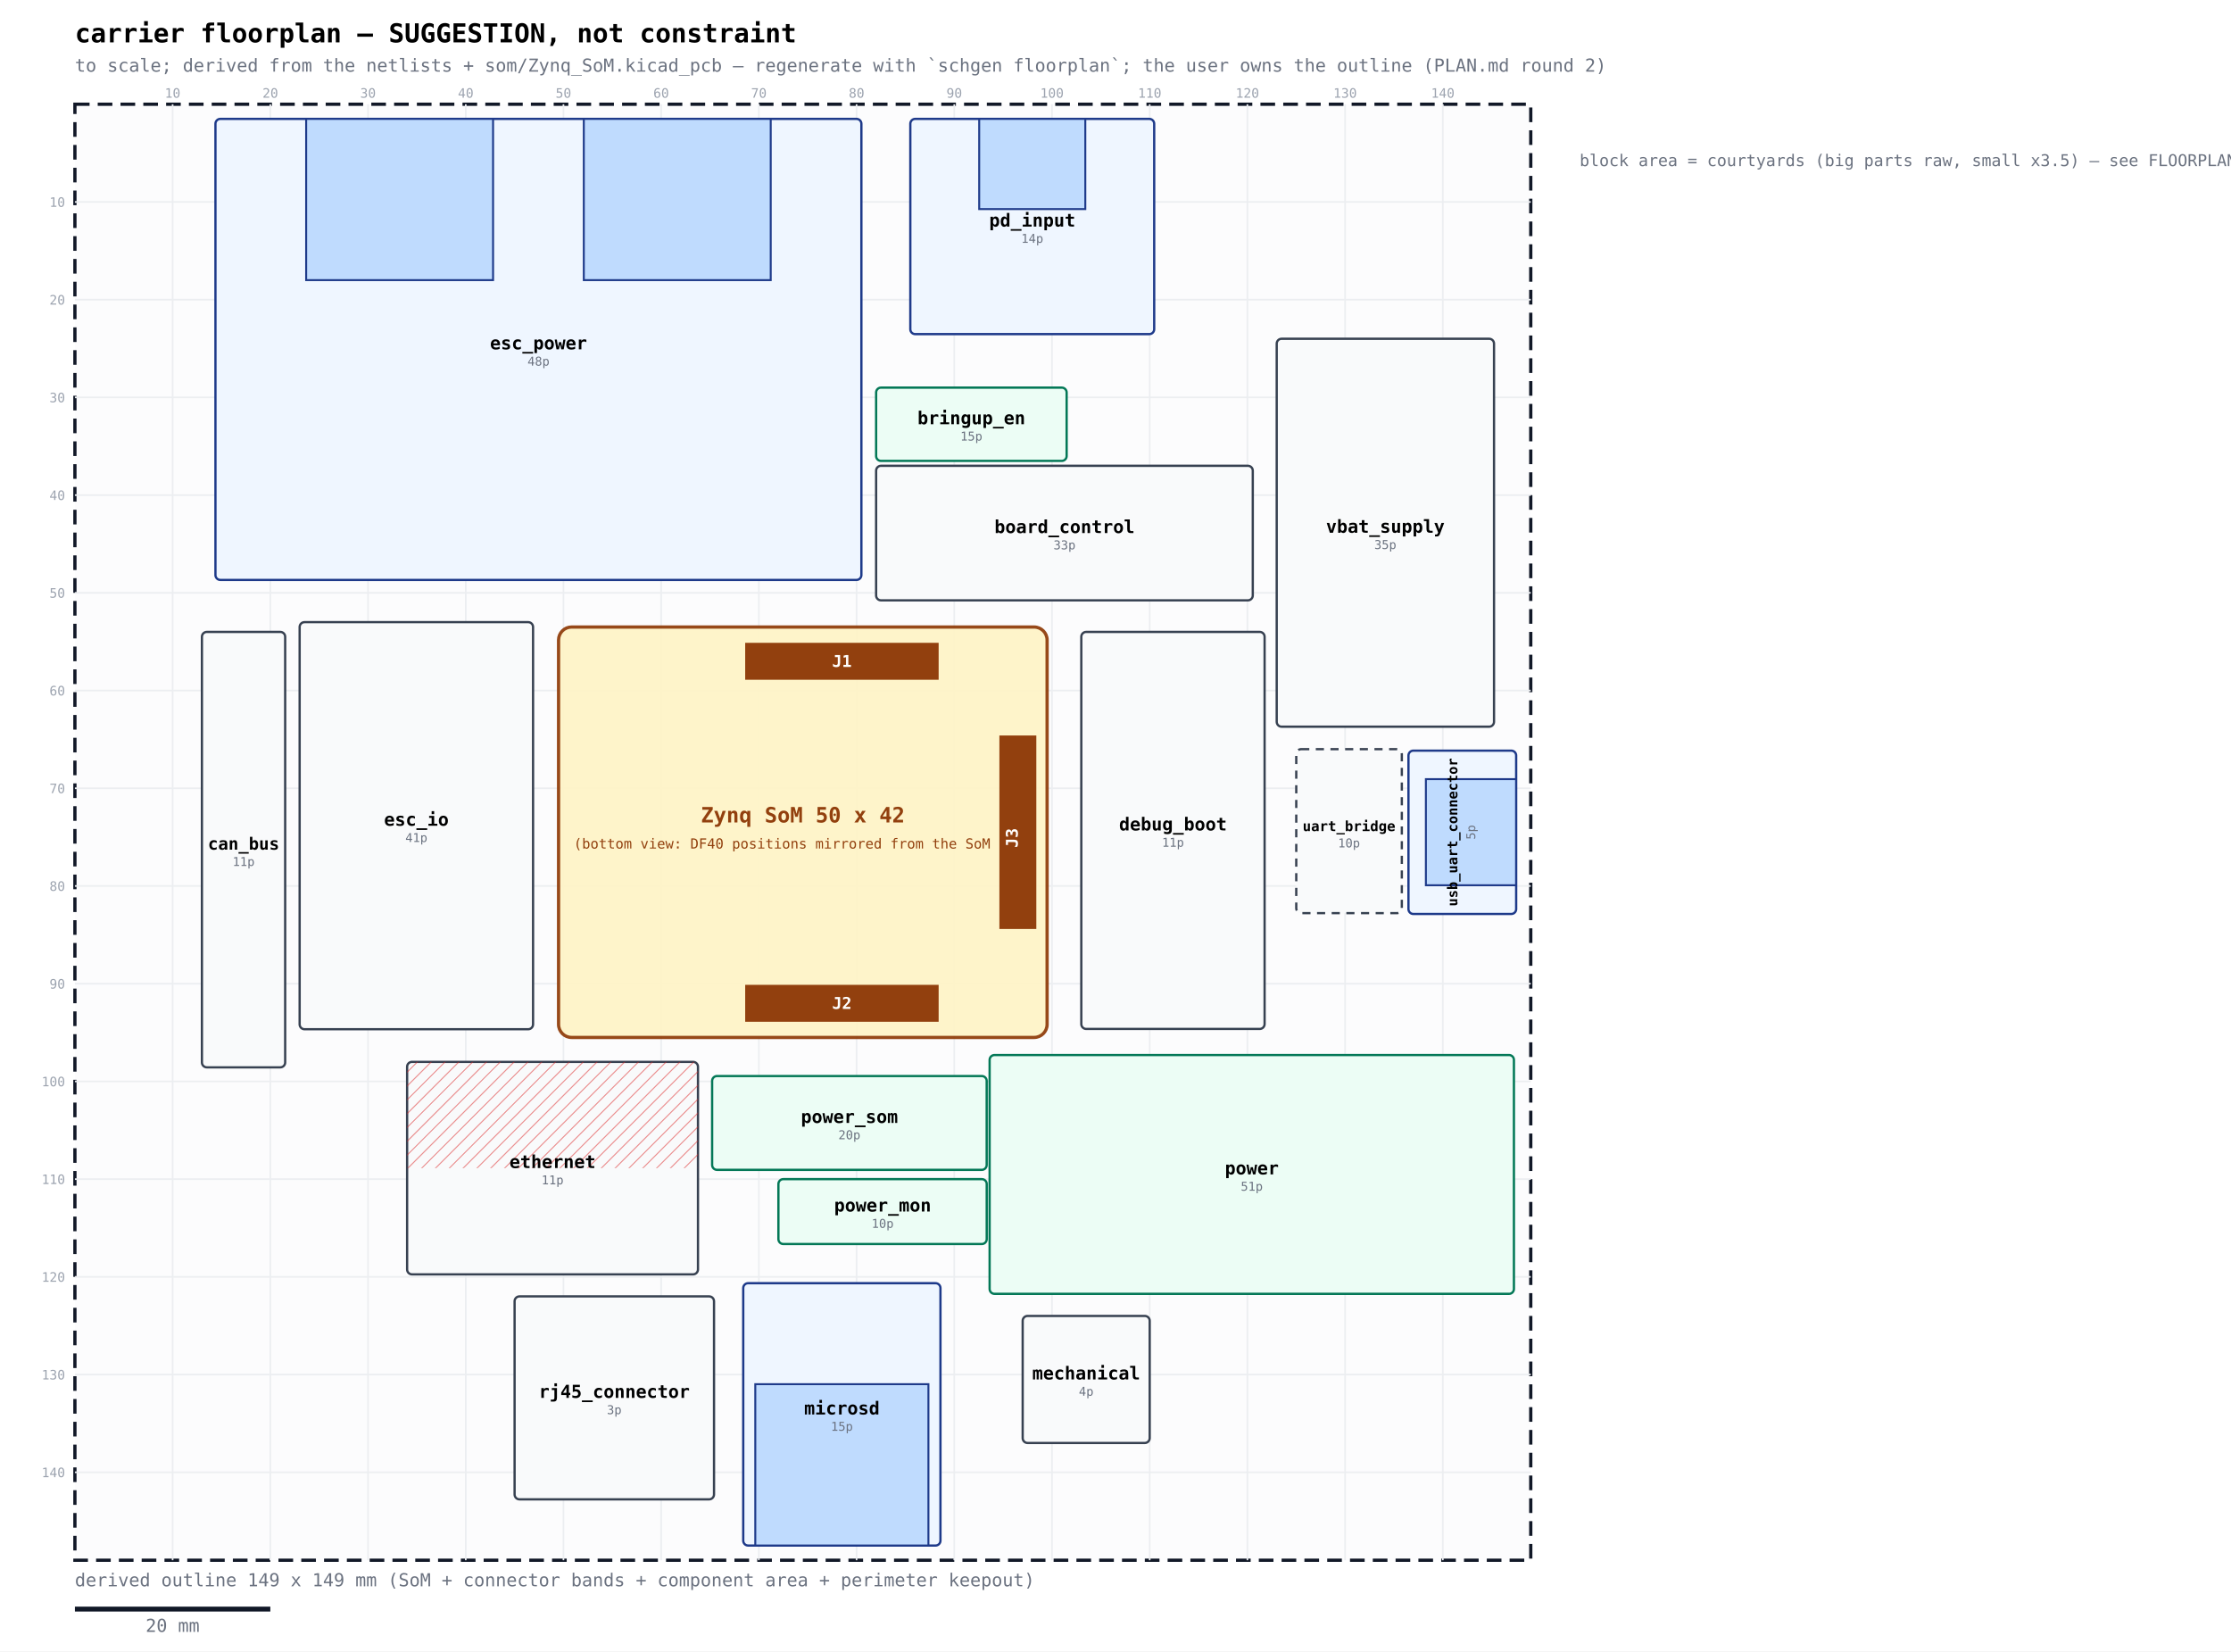
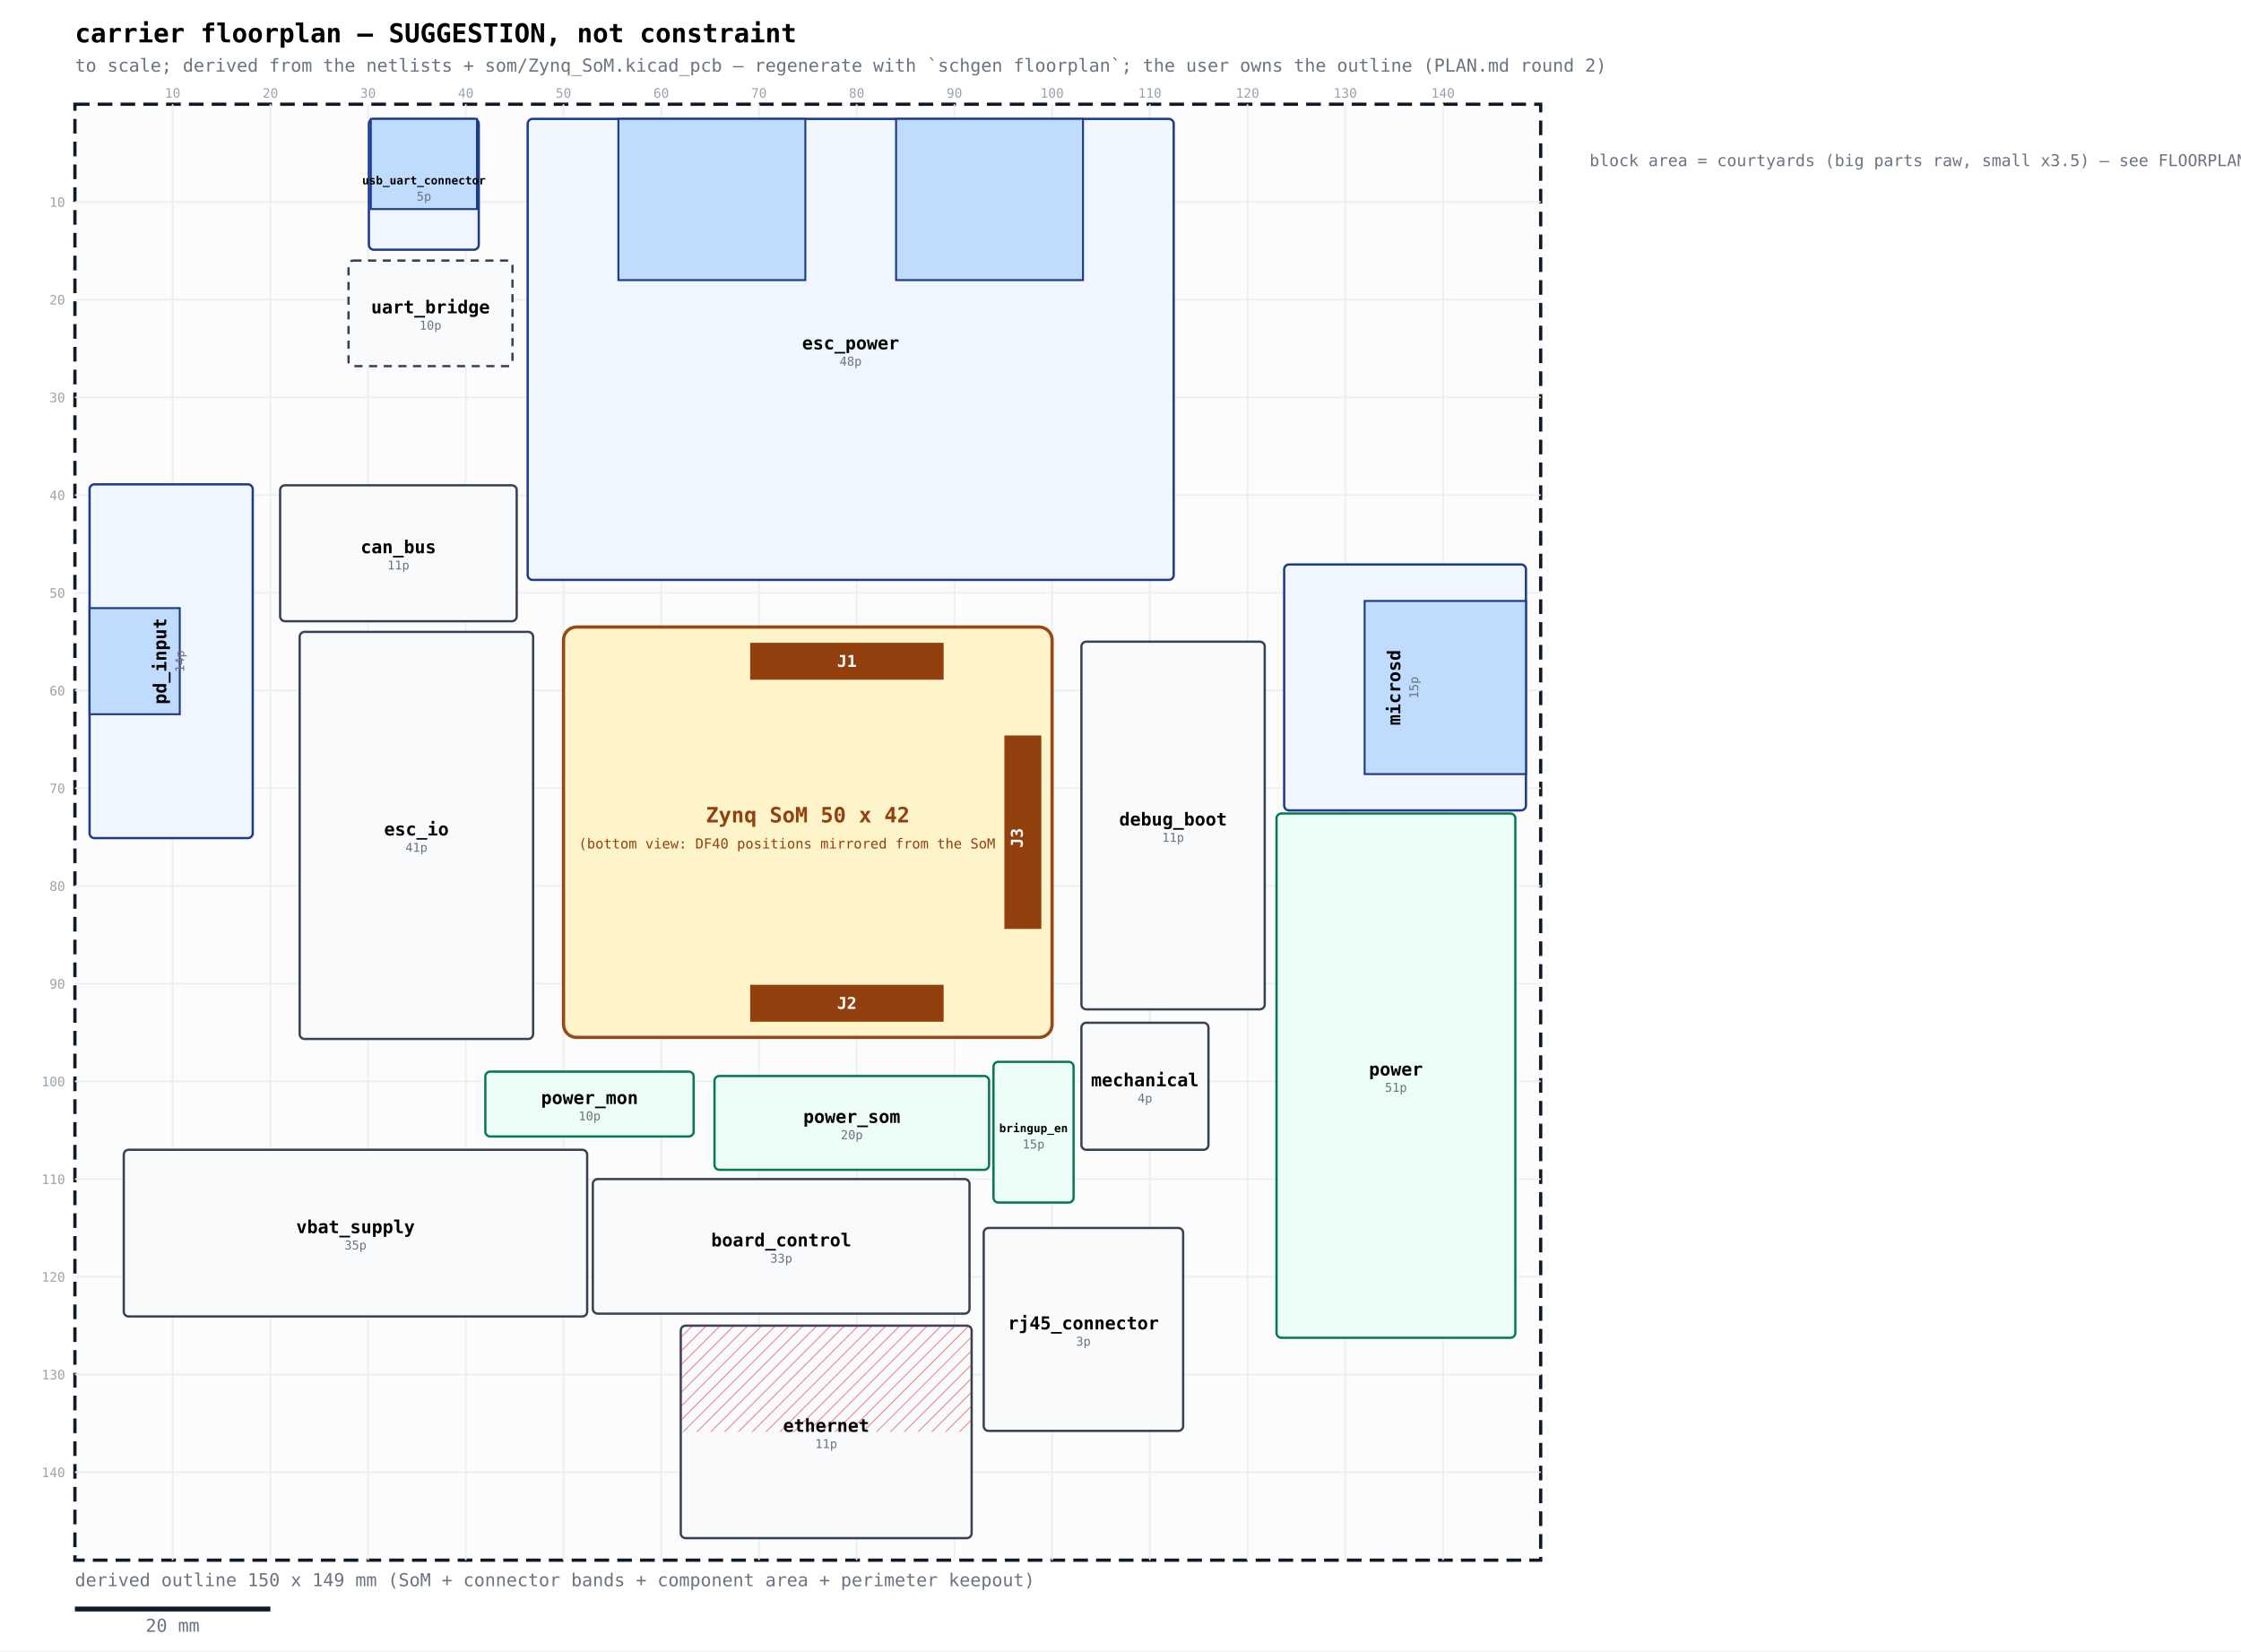
- <svg xmlns="http://www.w3.org/2000/svg" viewBox="0 0 1370 1014" font-family="ui-monospace, SFMono-Regular, Menlo, monospace" font-size="11">
+ <svg xmlns="http://www.w3.org/2000/svg" viewBox="0 0 1376 1014" font-family="ui-monospace, SFMono-Regular, Menlo, monospace" font-size="11">
  <defs>
    <pattern id="keepout" width="6" height="6" patternUnits="userSpaceOnUse" patternTransform="rotate(45)">
      <line x1="0" y1="0" x2="0" y2="6" stroke="#dc2626" stroke-width="1.2" />
    </pattern>
  </defs>
-   <rect width="1370" height="1014" fill="white" />
+   <rect width="1376" height="1014" fill="white" />
  <text x="46.0" y="26" font-size="16" font-weight="bold">carrier floorplan — SUGGESTION, not constraint</text>
  <text x="46.0" y="44" fill="#6b7280">to scale; derived from the netlists + som/Zynq_SoM.kicad_pcb — regenerate with `schgen floorplan`; the user owns the outline (PLAN.md round 2)</text>
-   <rect x="46.0" y="64.0" width="894" height="894" fill="#fcfcfd" stroke="#111827" stroke-width="2" stroke-dasharray="9,5" />
+   <rect x="46.0" y="64.0" width="900" height="894" fill="#fcfcfd" stroke="#111827" stroke-width="2" stroke-dasharray="9,5" />
  <line x1="106.0" y1="64.0" x2="106.0" y2="958.0" stroke="#eceef1" stroke-width="1" />
  <text x="106.0" y="60.0" fill="#9ca3af" font-size="8" text-anchor="middle">10</text>
  <line x1="166.0" y1="64.0" x2="166.0" y2="958.0" stroke="#eceef1" stroke-width="1" />
  <text x="166.0" y="60.0" fill="#9ca3af" font-size="8" text-anchor="middle">20</text>
  <line x1="226.0" y1="64.0" x2="226.0" y2="958.0" stroke="#eceef1" stroke-width="1" />
  <text x="226.0" y="60.0" fill="#9ca3af" font-size="8" text-anchor="middle">30</text>
  <line x1="286.0" y1="64.0" x2="286.0" y2="958.0" stroke="#eceef1" stroke-width="1" />
  <text x="286.0" y="60.0" fill="#9ca3af" font-size="8" text-anchor="middle">40</text>
  <line x1="346.0" y1="64.0" x2="346.0" y2="958.0" stroke="#eceef1" stroke-width="1" />
  <text x="346.0" y="60.0" fill="#9ca3af" font-size="8" text-anchor="middle">50</text>
  <line x1="406.0" y1="64.0" x2="406.0" y2="958.0" stroke="#eceef1" stroke-width="1" />
  <text x="406.0" y="60.0" fill="#9ca3af" font-size="8" text-anchor="middle">60</text>
  <line x1="466.0" y1="64.0" x2="466.0" y2="958.0" stroke="#eceef1" stroke-width="1" />
  <text x="466.0" y="60.0" fill="#9ca3af" font-size="8" text-anchor="middle">70</text>
  <line x1="526.0" y1="64.0" x2="526.0" y2="958.0" stroke="#eceef1" stroke-width="1" />
  <text x="526.0" y="60.0" fill="#9ca3af" font-size="8" text-anchor="middle">80</text>
  <line x1="586.0" y1="64.0" x2="586.0" y2="958.0" stroke="#eceef1" stroke-width="1" />
  <text x="586.0" y="60.0" fill="#9ca3af" font-size="8" text-anchor="middle">90</text>
  <line x1="646.0" y1="64.0" x2="646.0" y2="958.0" stroke="#eceef1" stroke-width="1" />
  <text x="646.0" y="60.0" fill="#9ca3af" font-size="8" text-anchor="middle">100</text>
  <line x1="706.0" y1="64.0" x2="706.0" y2="958.0" stroke="#eceef1" stroke-width="1" />
  <text x="706.0" y="60.0" fill="#9ca3af" font-size="8" text-anchor="middle">110</text>
  <line x1="766.0" y1="64.0" x2="766.0" y2="958.0" stroke="#eceef1" stroke-width="1" />
  <text x="766.0" y="60.0" fill="#9ca3af" font-size="8" text-anchor="middle">120</text>
  <line x1="826.0" y1="64.0" x2="826.0" y2="958.0" stroke="#eceef1" stroke-width="1" />
  <text x="826.0" y="60.0" fill="#9ca3af" font-size="8" text-anchor="middle">130</text>
  <line x1="886.0" y1="64.0" x2="886.0" y2="958.0" stroke="#eceef1" stroke-width="1" />
  <text x="886.0" y="60.0" fill="#9ca3af" font-size="8" text-anchor="middle">140</text>
-   <line x1="46.0" y1="124.0" x2="940.0" y2="124.0" stroke="#eceef1" stroke-width="1" />
+   <line x1="46.0" y1="124.0" x2="946.0" y2="124.0" stroke="#eceef1" stroke-width="1" />
  <text x="40.0" y="127.0" fill="#9ca3af" font-size="8" text-anchor="end">10</text>
-   <line x1="46.0" y1="184.0" x2="940.0" y2="184.0" stroke="#eceef1" stroke-width="1" />
+   <line x1="46.0" y1="184.0" x2="946.0" y2="184.0" stroke="#eceef1" stroke-width="1" />
  <text x="40.0" y="187.0" fill="#9ca3af" font-size="8" text-anchor="end">20</text>
-   <line x1="46.0" y1="244.0" x2="940.0" y2="244.0" stroke="#eceef1" stroke-width="1" />
+   <line x1="46.0" y1="244.0" x2="946.0" y2="244.0" stroke="#eceef1" stroke-width="1" />
  <text x="40.0" y="247.0" fill="#9ca3af" font-size="8" text-anchor="end">30</text>
-   <line x1="46.0" y1="304.0" x2="940.0" y2="304.0" stroke="#eceef1" stroke-width="1" />
+   <line x1="46.0" y1="304.0" x2="946.0" y2="304.0" stroke="#eceef1" stroke-width="1" />
  <text x="40.0" y="307.0" fill="#9ca3af" font-size="8" text-anchor="end">40</text>
-   <line x1="46.0" y1="364.0" x2="940.0" y2="364.0" stroke="#eceef1" stroke-width="1" />
+   <line x1="46.0" y1="364.0" x2="946.0" y2="364.0" stroke="#eceef1" stroke-width="1" />
  <text x="40.0" y="367.0" fill="#9ca3af" font-size="8" text-anchor="end">50</text>
-   <line x1="46.0" y1="424.0" x2="940.0" y2="424.0" stroke="#eceef1" stroke-width="1" />
+   <line x1="46.0" y1="424.0" x2="946.0" y2="424.0" stroke="#eceef1" stroke-width="1" />
  <text x="40.0" y="427.0" fill="#9ca3af" font-size="8" text-anchor="end">60</text>
-   <line x1="46.0" y1="484.0" x2="940.0" y2="484.0" stroke="#eceef1" stroke-width="1" />
+   <line x1="46.0" y1="484.0" x2="946.0" y2="484.0" stroke="#eceef1" stroke-width="1" />
  <text x="40.0" y="487.0" fill="#9ca3af" font-size="8" text-anchor="end">70</text>
-   <line x1="46.0" y1="544.0" x2="940.0" y2="544.0" stroke="#eceef1" stroke-width="1" />
+   <line x1="46.0" y1="544.0" x2="946.0" y2="544.0" stroke="#eceef1" stroke-width="1" />
  <text x="40.0" y="547.0" fill="#9ca3af" font-size="8" text-anchor="end">80</text>
-   <line x1="46.0" y1="604.0" x2="940.0" y2="604.0" stroke="#eceef1" stroke-width="1" />
+   <line x1="46.0" y1="604.0" x2="946.0" y2="604.0" stroke="#eceef1" stroke-width="1" />
  <text x="40.0" y="607.0" fill="#9ca3af" font-size="8" text-anchor="end">90</text>
-   <line x1="46.0" y1="664.0" x2="940.0" y2="664.0" stroke="#eceef1" stroke-width="1" />
+   <line x1="46.0" y1="664.0" x2="946.0" y2="664.0" stroke="#eceef1" stroke-width="1" />
  <text x="40.0" y="667.0" fill="#9ca3af" font-size="8" text-anchor="end">100</text>
-   <line x1="46.0" y1="724.0" x2="940.0" y2="724.0" stroke="#eceef1" stroke-width="1" />
+   <line x1="46.0" y1="724.0" x2="946.0" y2="724.0" stroke="#eceef1" stroke-width="1" />
  <text x="40.0" y="727.0" fill="#9ca3af" font-size="8" text-anchor="end">110</text>
-   <line x1="46.0" y1="784.0" x2="940.0" y2="784.0" stroke="#eceef1" stroke-width="1" />
+   <line x1="46.0" y1="784.0" x2="946.0" y2="784.0" stroke="#eceef1" stroke-width="1" />
  <text x="40.0" y="787.0" fill="#9ca3af" font-size="8" text-anchor="end">120</text>
-   <line x1="46.0" y1="844.0" x2="940.0" y2="844.0" stroke="#eceef1" stroke-width="1" />
+   <line x1="46.0" y1="844.0" x2="946.0" y2="844.0" stroke="#eceef1" stroke-width="1" />
  <text x="40.0" y="847.0" fill="#9ca3af" font-size="8" text-anchor="end">130</text>
-   <line x1="46.0" y1="904.0" x2="940.0" y2="904.0" stroke="#eceef1" stroke-width="1" />
+   <line x1="46.0" y1="904.0" x2="946.0" y2="904.0" stroke="#eceef1" stroke-width="1" />
  <text x="40.0" y="907.0" fill="#9ca3af" font-size="8" text-anchor="end">140</text>
-   <text x="46.0" y="974.0" fill="#6b7280">derived outline 149 x 149 mm (SoM + connector bands + component area + perimeter keepout)</text>
-   <rect x="538.0" y="286.0" width="231.3" height="82.62" rx="3" fill="#f9fafb" stroke="#374151" stroke-width="1.4" />
-   <text x="653.7" y="327.3" text-anchor="middle" font-size="11.0" font-weight="bold">board_control</text>
-   <text x="653.7" y="337.3" text-anchor="middle" font-size="7.5" fill="#6b7280">33p</text>
-   <rect x="538.0" y="238.0" width="117" height="45" rx="3" fill="#ecfdf5" stroke="#047857" stroke-width="1.4" />
-   <text x="596.5" y="260.5" text-anchor="middle" font-size="11.0" font-weight="bold">bringup_en</text>
-   <text x="596.5" y="270.5" text-anchor="middle" font-size="7.5" fill="#6b7280">15p</text>
-   <rect x="124.0" y="388.0" width="51.12" height="267.36" rx="3" fill="#f9fafb" stroke="#374151" stroke-width="1.4" />
-   <text x="149.6" y="521.7" text-anchor="middle" font-size="10.4" font-weight="bold">can_bus</text>
-   <text x="149.6" y="531.7" text-anchor="middle" font-size="7.5" fill="#6b7280">11p</text>
-   <rect x="664.0" y="388.0" width="112.56" height="243.78" rx="3" fill="#f9fafb" stroke="#374151" stroke-width="1.4" />
-   <text x="720.3" y="509.9" text-anchor="middle" font-size="11.0" font-weight="bold">debug_boot</text>
-   <text x="720.3" y="519.9" text-anchor="middle" font-size="7.5" fill="#6b7280">11p</text>
-   <rect x="184.0" y="382.0" width="143.34" height="249.96" rx="3" fill="#f9fafb" stroke="#374151" stroke-width="1.4" />
-   <text x="255.7" y="507.0" text-anchor="middle" font-size="11.0" font-weight="bold">esc_io</text>
-   <text x="255.7" y="517.0" text-anchor="middle" font-size="7.5" fill="#6b7280">41p</text>
-   <rect x="132.3" y="73.0" width="396.66" height="283.08" rx="3" fill="#eff6ff" stroke="#1e3a8a" stroke-width="1.4" />
-   <rect x="188.0" y="73.0" width="114.78" height="99" fill="#bfdbfe" stroke="#1e3a8a" stroke-width="1.2" />
-   <rect x="358.5" y="73.0" width="114.78" height="99" fill="#bfdbfe" stroke="#1e3a8a" stroke-width="1.2" />
-   <text x="330.7" y="214.5" text-anchor="middle" font-size="11.0" font-weight="bold">esc_power</text>
-   <text x="330.7" y="224.5" text-anchor="middle" font-size="7.5" fill="#6b7280">48p</text>
-   <rect x="250.0" y="652.0" width="178.606" height="130.47" rx="3" fill="#f9fafb" stroke="#374151" stroke-width="1.4" />
-   <rect x="250" y="652" width="178.606" height="65.235" fill="url(#keepout)" opacity="0.5" />
-   <text x="339.3" y="717.2" text-anchor="middle" font-size="11.0" font-weight="bold">ethernet</text>
-   <text x="339.3" y="727.2" text-anchor="middle" font-size="7.5" fill="#6b7280">11p</text>
-   <rect x="628.0" y="808.0" width="78" height="78" rx="3" fill="#f9fafb" stroke="#374151" stroke-width="1.4" />
-   <text x="667.0" y="847.0" text-anchor="middle" font-size="11.0" font-weight="bold">mechanical</text>
-   <text x="667.0" y="857.0" text-anchor="middle" font-size="7.5" fill="#6b7280">4p</text>
-   <rect x="456.4" y="787.9" width="121.11" height="161.08" rx="3" fill="#eff6ff" stroke="#1e3a8a" stroke-width="1.4" />
-   <rect x="463.8" y="849.9" width="106.32" height="99.06" fill="#bfdbfe" stroke="#1e3a8a" stroke-width="1.2" />
-   <text x="517.0" y="868.5" text-anchor="middle" font-size="11.0" font-weight="bold">microsd</text>
-   <text x="517.0" y="878.5" text-anchor="middle" font-size="7.5" fill="#6b7280">15p</text>
-   <rect x="559.0" y="73.0" width="149.762" height="132.158" rx="3" fill="#eff6ff" stroke="#1e3a8a" stroke-width="1.4" />
-   <rect x="601.3" y="73.0" width="65.16" height="55.38" fill="#bfdbfe" stroke="#1e3a8a" stroke-width="1.2" />
-   <text x="633.9" y="139.1" text-anchor="middle" font-size="11.0" font-weight="bold">pd_input</text>
-   <text x="633.9" y="149.1" text-anchor="middle" font-size="7.5" fill="#6b7280">14p</text>
-   <rect x="607.7" y="647.8" width="321.962" height="146.64" rx="3" fill="#ecfdf5" stroke="#047857" stroke-width="1.4" />
-   <text x="768.7" y="721.1" text-anchor="middle" font-size="11.0" font-weight="bold">power</text>
-   <text x="768.7" y="731.1" text-anchor="middle" font-size="7.5" fill="#6b7280">51p</text>
-   <rect x="478.0" y="724.0" width="127.92" height="39.84" rx="3" fill="#ecfdf5" stroke="#047857" stroke-width="1.4" />
-   <text x="542.0" y="743.9" text-anchor="middle" font-size="11.0" font-weight="bold">power_mon</text>
-   <text x="542.0" y="753.9" text-anchor="middle" font-size="7.5" fill="#6b7280">10p</text>
-   <rect x="437.3" y="660.7" width="168.6" height="57.6" rx="3" fill="#ecfdf5" stroke="#047857" stroke-width="1.4" />
-   <text x="521.6" y="689.5" text-anchor="middle" font-size="11.0" font-weight="bold">power_som</text>
-   <text x="521.6" y="699.5" text-anchor="middle" font-size="7.5" fill="#6b7280">20p</text>
-   <rect x="316.0" y="796.0" width="122.46" height="124.62" rx="3" fill="#f9fafb" stroke="#374151" stroke-width="1.4" />
-   <text x="377.2" y="858.3" text-anchor="middle" font-size="11.0" font-weight="bold">rj45_connector</text>
-   <text x="377.2" y="868.3" text-anchor="middle" font-size="7.5" fill="#6b7280">3p</text>
-   <rect x="796.0" y="460.0" width="64.83" height="100.68" rx="3" fill="#f9fafb" stroke="#374151" stroke-width="1.4" stroke-dasharray="5,4" />
-   <text x="828.4" y="510.3" text-anchor="middle" font-size="8.6" font-weight="bold">uart_bridge</text>
-   <text x="828.4" y="520.3" text-anchor="middle" font-size="7.5" fill="#6b7280">10p</text>
-   <rect x="864.9" y="460.9" width="66.139" height="100.291" rx="3" fill="#eff6ff" stroke="#1e3a8a" stroke-width="1.4" />
-   <rect x="875.6" y="478.4" width="55.38" height="65.16" fill="#bfdbfe" stroke="#1e3a8a" stroke-width="1.2" />
-   <text x="894.9" y="511.0" text-anchor="middle" font-size="8.4" font-weight="bold" transform="rotate(-90 894.9 511.0)">usb_uart_connector</text>
-   <text x="905.9" y="511.0" text-anchor="middle" font-size="7.5" fill="#6b7280" transform="rotate(-90 905.9 511.0)">5p</text>
-   <rect x="784.0" y="208.0" width="133.44" height="238.2" rx="3" fill="#f9fafb" stroke="#374151" stroke-width="1.4" />
-   <text x="850.7" y="327.1" text-anchor="middle" font-size="11.0" font-weight="bold">vbat_supply</text>
-   <text x="850.7" y="337.1" text-anchor="middle" font-size="7.5" fill="#6b7280">35p</text>
-   <rect x="343.0" y="385.0" width="300" height="252" rx="8" fill="#fef3c7" stroke="#92400e" stroke-width="2" opacity="0.95" />
-   <text x="493" y="505" text-anchor="middle" font-size="13" font-weight="bold" fill="#92400e">Zynq SoM 50 x 42</text>
-   <text x="493" y="521" text-anchor="middle" font-size="8.5" fill="#92400e">(bottom view: DF40 positions mirrored from the SoM PCB)</text>
-   <rect x="457.6" y="394.7" width="118.8" height="22.68" fill="#92400e" />
-   <text x="517.0" y="409.5" text-anchor="middle" font-size="10" font-weight="bold" fill="white">J1</text>
-   <rect x="457.6" y="604.7" width="118.8" height="22.68" fill="#92400e" />
-   <text x="517.0" y="619.5" text-anchor="middle" font-size="10" font-weight="bold" fill="white">J2</text>
-   <rect x="613.7" y="451.6" width="22.68" height="118.8" fill="#92400e" />
-   <text x="625.0" y="514.5" text-anchor="middle" font-size="10" font-weight="bold" fill="white" transform="rotate(-90 625.0 514.5)">J3</text>
+   <text x="46.0" y="974.0" fill="#6b7280">derived outline 150 x 149 mm (SoM + connector bands + component area + perimeter keepout)</text>
+   <rect x="364.0" y="724.0" width="231.3" height="82.62" rx="3" fill="#f9fafb" stroke="#374151" stroke-width="1.4" />
+   <text x="479.7" y="765.3" text-anchor="middle" font-size="11.0" font-weight="bold">board_control</text>
+   <text x="479.7" y="775.3" text-anchor="middle" font-size="7.5" fill="#6b7280">33p</text>
+   <rect x="610.0" y="652.0" width="49.2" height="86.4" rx="3" fill="#ecfdf5" stroke="#047857" stroke-width="1.4" />
+   <text x="634.6" y="695.2" text-anchor="middle" font-size="7.0" font-weight="bold">bringup_en</text>
+   <text x="634.6" y="705.2" text-anchor="middle" font-size="7.5" fill="#6b7280">15p</text>
+   <rect x="172.0" y="298.0" width="145.26" height="83.46" rx="3" fill="#f9fafb" stroke="#374151" stroke-width="1.4" />
+   <text x="244.6" y="339.7" text-anchor="middle" font-size="11.0" font-weight="bold">can_bus</text>
+   <text x="244.6" y="349.7" text-anchor="middle" font-size="7.5" fill="#6b7280">11p</text>
+   <rect x="664.0" y="394.0" width="112.56" height="225.78" rx="3" fill="#f9fafb" stroke="#374151" stroke-width="1.4" />
+   <text x="720.3" y="506.9" text-anchor="middle" font-size="11.0" font-weight="bold">debug_boot</text>
+   <text x="720.3" y="516.9" text-anchor="middle" font-size="7.5" fill="#6b7280">11p</text>
+   <rect x="184.0" y="388.0" width="143.34" height="249.96" rx="3" fill="#f9fafb" stroke="#374151" stroke-width="1.4" />
+   <text x="255.7" y="513.0" text-anchor="middle" font-size="11.0" font-weight="bold">esc_io</text>
+   <text x="255.7" y="523.0" text-anchor="middle" font-size="7.5" fill="#6b7280">41p</text>
+   <rect x="324.0" y="73.0" width="396.66" height="283.08" rx="3" fill="#eff6ff" stroke="#1e3a8a" stroke-width="1.4" />
+   <rect x="379.7" y="73.0" width="114.78" height="99" fill="#bfdbfe" stroke="#1e3a8a" stroke-width="1.2" />
+   <rect x="550.2" y="73.0" width="114.78" height="99" fill="#bfdbfe" stroke="#1e3a8a" stroke-width="1.2" />
+   <text x="522.3" y="214.5" text-anchor="middle" font-size="11.0" font-weight="bold">esc_power</text>
+   <text x="522.3" y="224.5" text-anchor="middle" font-size="7.5" fill="#6b7280">48p</text>
+   <rect x="418.0" y="814.0" width="178.606" height="130.47" rx="3" fill="#f9fafb" stroke="#374151" stroke-width="1.4" />
+   <rect x="418" y="814" width="178.606" height="65.235" fill="url(#keepout)" opacity="0.5" />
+   <text x="507.3" y="879.2" text-anchor="middle" font-size="11.0" font-weight="bold">ethernet</text>
+   <text x="507.3" y="889.2" text-anchor="middle" font-size="7.5" fill="#6b7280">11p</text>
+   <rect x="664.0" y="628.0" width="78" height="78" rx="3" fill="#f9fafb" stroke="#374151" stroke-width="1.4" />
+   <text x="703.0" y="667.0" text-anchor="middle" font-size="11.0" font-weight="bold">mechanical</text>
+   <text x="703.0" y="677.0" text-anchor="middle" font-size="7.5" fill="#6b7280">4p</text>
+   <rect x="788.5" y="346.6" width="148.45" height="151.02" rx="3" fill="#eff6ff" stroke="#1e3a8a" stroke-width="1.4" />
+   <rect x="837.9" y="369.0" width="99.06" height="106.32" fill="#bfdbfe" stroke="#1e3a8a" stroke-width="1.2" />
+   <text x="859.8" y="422.2" text-anchor="middle" font-size="11.0" font-weight="bold" transform="rotate(-90 859.8 422.2)">microsd</text>
+   <text x="870.8" y="422.2" text-anchor="middle" font-size="7.5" fill="#6b7280" transform="rotate(-90 870.8 422.2)">15p</text>
+   <rect x="55.0" y="297.4" width="100.189" height="217.237" rx="3" fill="#eff6ff" stroke="#1e3a8a" stroke-width="1.4" />
+   <rect x="55.0" y="373.4" width="55.38" height="65.16" fill="#bfdbfe" stroke="#1e3a8a" stroke-width="1.2" />
+   <text x="102.1" y="406.0" text-anchor="middle" font-size="11.0" font-weight="bold" transform="rotate(-90 102.1 406.0)">pd_input</text>
+   <text x="113.1" y="406.0" text-anchor="middle" font-size="7.5" fill="#6b7280" transform="rotate(-90 113.1 406.0)">14p</text>
+   <rect x="783.8" y="499.5" width="146.64" height="321.962" rx="3" fill="#ecfdf5" stroke="#047857" stroke-width="1.4" />
+   <text x="857.1" y="660.4" text-anchor="middle" font-size="11.0" font-weight="bold">power</text>
+   <text x="857.1" y="670.4" text-anchor="middle" font-size="7.5" fill="#6b7280">51p</text>
+   <rect x="298.0" y="658.0" width="127.92" height="39.84" rx="3" fill="#ecfdf5" stroke="#047857" stroke-width="1.4" />
+   <text x="362.0" y="677.9" text-anchor="middle" font-size="11.0" font-weight="bold">power_mon</text>
+   <text x="362.0" y="687.9" text-anchor="middle" font-size="7.5" fill="#6b7280">10p</text>
+   <rect x="438.7" y="660.7" width="168.6" height="57.6" rx="3" fill="#ecfdf5" stroke="#047857" stroke-width="1.4" />
+   <text x="523.0" y="689.5" text-anchor="middle" font-size="11.0" font-weight="bold">power_som</text>
+   <text x="523.0" y="699.5" text-anchor="middle" font-size="7.5" fill="#6b7280">20p</text>
+   <rect x="604.0" y="754.0" width="122.46" height="124.62" rx="3" fill="#f9fafb" stroke="#374151" stroke-width="1.4" />
+   <text x="665.2" y="816.3" text-anchor="middle" font-size="11.0" font-weight="bold">rj45_connector</text>
+   <text x="665.2" y="826.3" text-anchor="middle" font-size="7.5" fill="#6b7280">3p</text>
+   <rect x="214.0" y="160.0" width="100.68" height="64.83" rx="3" fill="#f9fafb" stroke="#374151" stroke-width="1.4" stroke-dasharray="5,4" />
+   <text x="264.3" y="192.4" text-anchor="middle" font-size="11.0" font-weight="bold">uart_bridge</text>
+   <text x="264.3" y="202.4" text-anchor="middle" font-size="7.5" fill="#6b7280">10p</text>
+   <rect x="226.5" y="73.0" width="67.471" height="80.335" rx="3" fill="#eff6ff" stroke="#1e3a8a" stroke-width="1.4" />
+   <rect x="227.7" y="73.0" width="65.16" height="55.38" fill="#bfdbfe" stroke="#1e3a8a" stroke-width="1.2" />
+   <text x="260.3" y="113.2" text-anchor="middle" font-size="7.0" font-weight="bold">usb_uart_connector</text>
+   <text x="260.3" y="123.2" text-anchor="middle" font-size="7.5" fill="#6b7280">5p</text>
+   <rect x="76.0" y="706.0" width="284.52" height="102.36" rx="3" fill="#f9fafb" stroke="#374151" stroke-width="1.4" />
+   <text x="218.3" y="757.2" text-anchor="middle" font-size="11.0" font-weight="bold">vbat_supply</text>
+   <text x="218.3" y="767.2" text-anchor="middle" font-size="7.5" fill="#6b7280">35p</text>
+   <rect x="346.0" y="385.0" width="300" height="252" rx="8" fill="#fef3c7" stroke="#92400e" stroke-width="2" opacity="0.95" />
+   <text x="496" y="505" text-anchor="middle" font-size="13" font-weight="bold" fill="#92400e">Zynq SoM 50 x 42</text>
+   <text x="496" y="521" text-anchor="middle" font-size="8.5" fill="#92400e">(bottom view: DF40 positions mirrored from the SoM PCB)</text>
+   <rect x="460.6" y="394.7" width="118.8" height="22.68" fill="#92400e" />
+   <text x="520.0" y="409.5" text-anchor="middle" font-size="10" font-weight="bold" fill="white">J1</text>
+   <rect x="460.6" y="604.7" width="118.8" height="22.68" fill="#92400e" />
+   <text x="520.0" y="619.5" text-anchor="middle" font-size="10" font-weight="bold" fill="white">J2</text>
+   <rect x="616.7" y="451.6" width="22.68" height="118.8" fill="#92400e" />
+   <text x="628.0" y="514.5" text-anchor="middle" font-size="10" font-weight="bold" fill="white" transform="rotate(-90 628.0 514.5)">J3</text>
  <line x1="46.0" y1="988.0" x2="166.0" y2="988.0" stroke="#111827" stroke-width="3" />
  <text x="106.0" y="1002.0" text-anchor="middle" fill="#6b7280">20 mm</text>
-   <text x="970" y="102" fill="#6b7280" font-size="10">block area = courtyards (big parts raw, small x3.5) — see FLOORPLAN.md</text>
+   <text x="976" y="102" fill="#6b7280" font-size="10">block area = courtyards (big parts raw, small x3.5) — see FLOORPLAN.md</text>
</svg>
